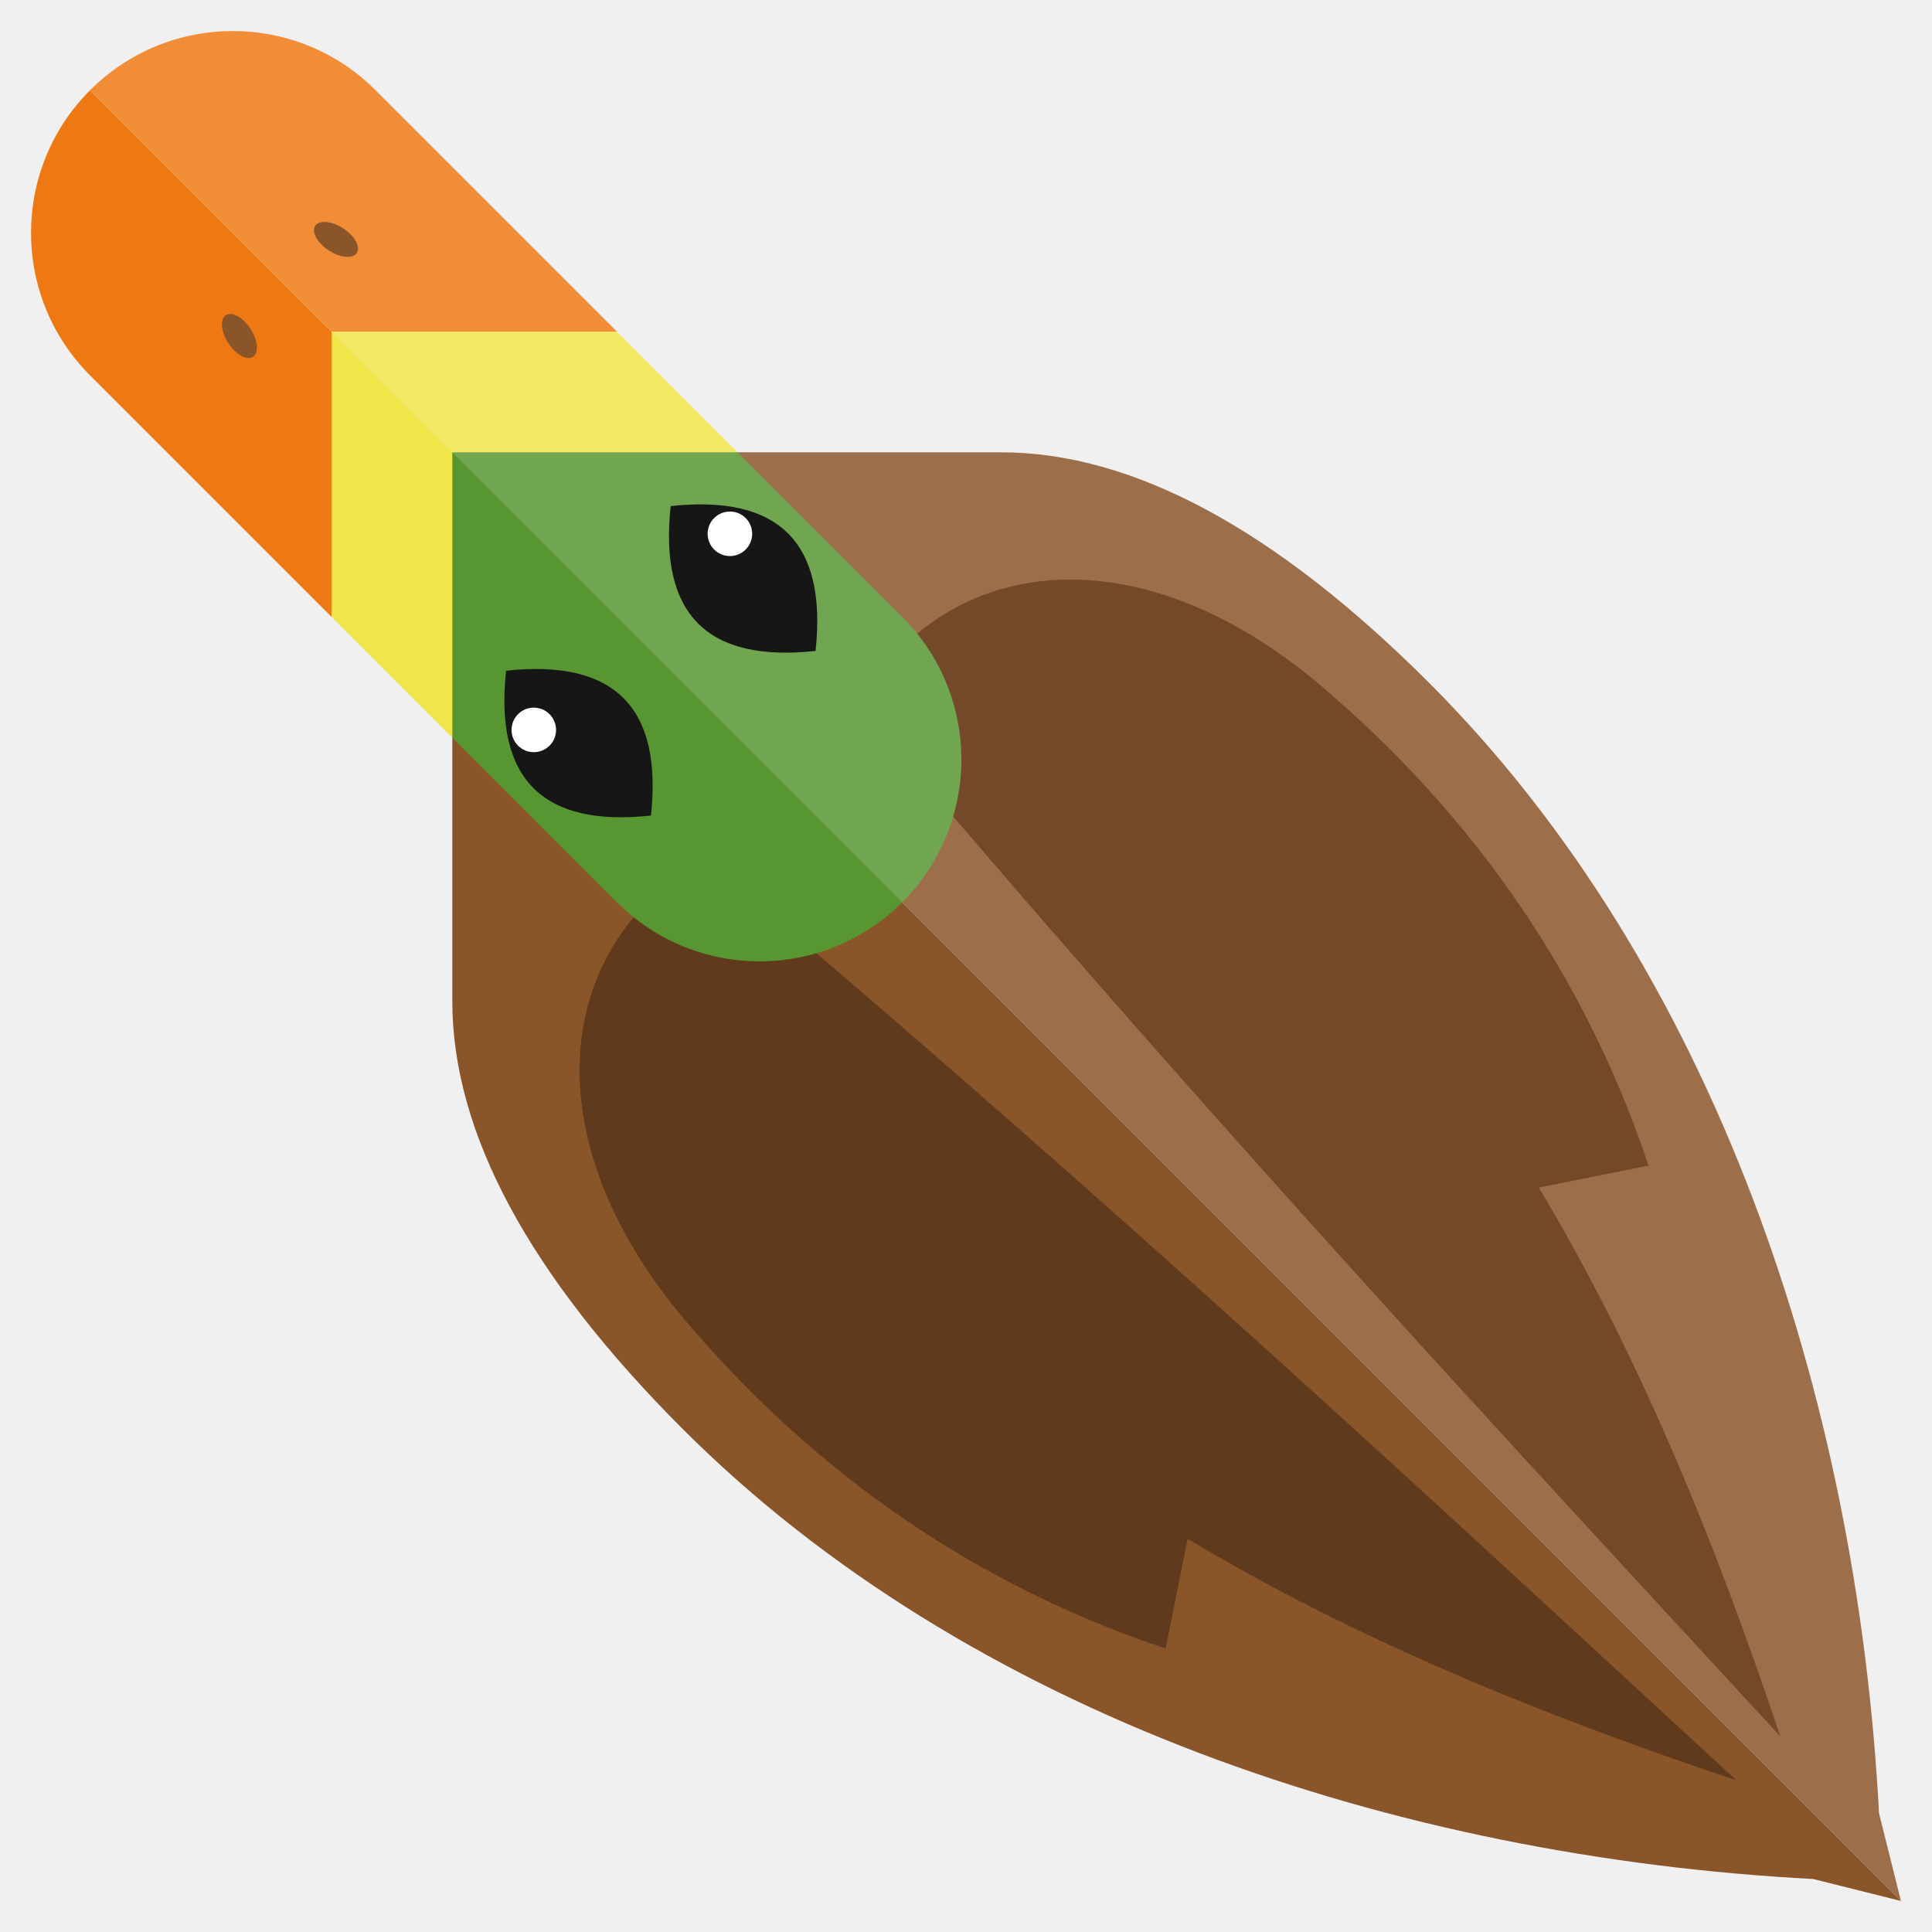
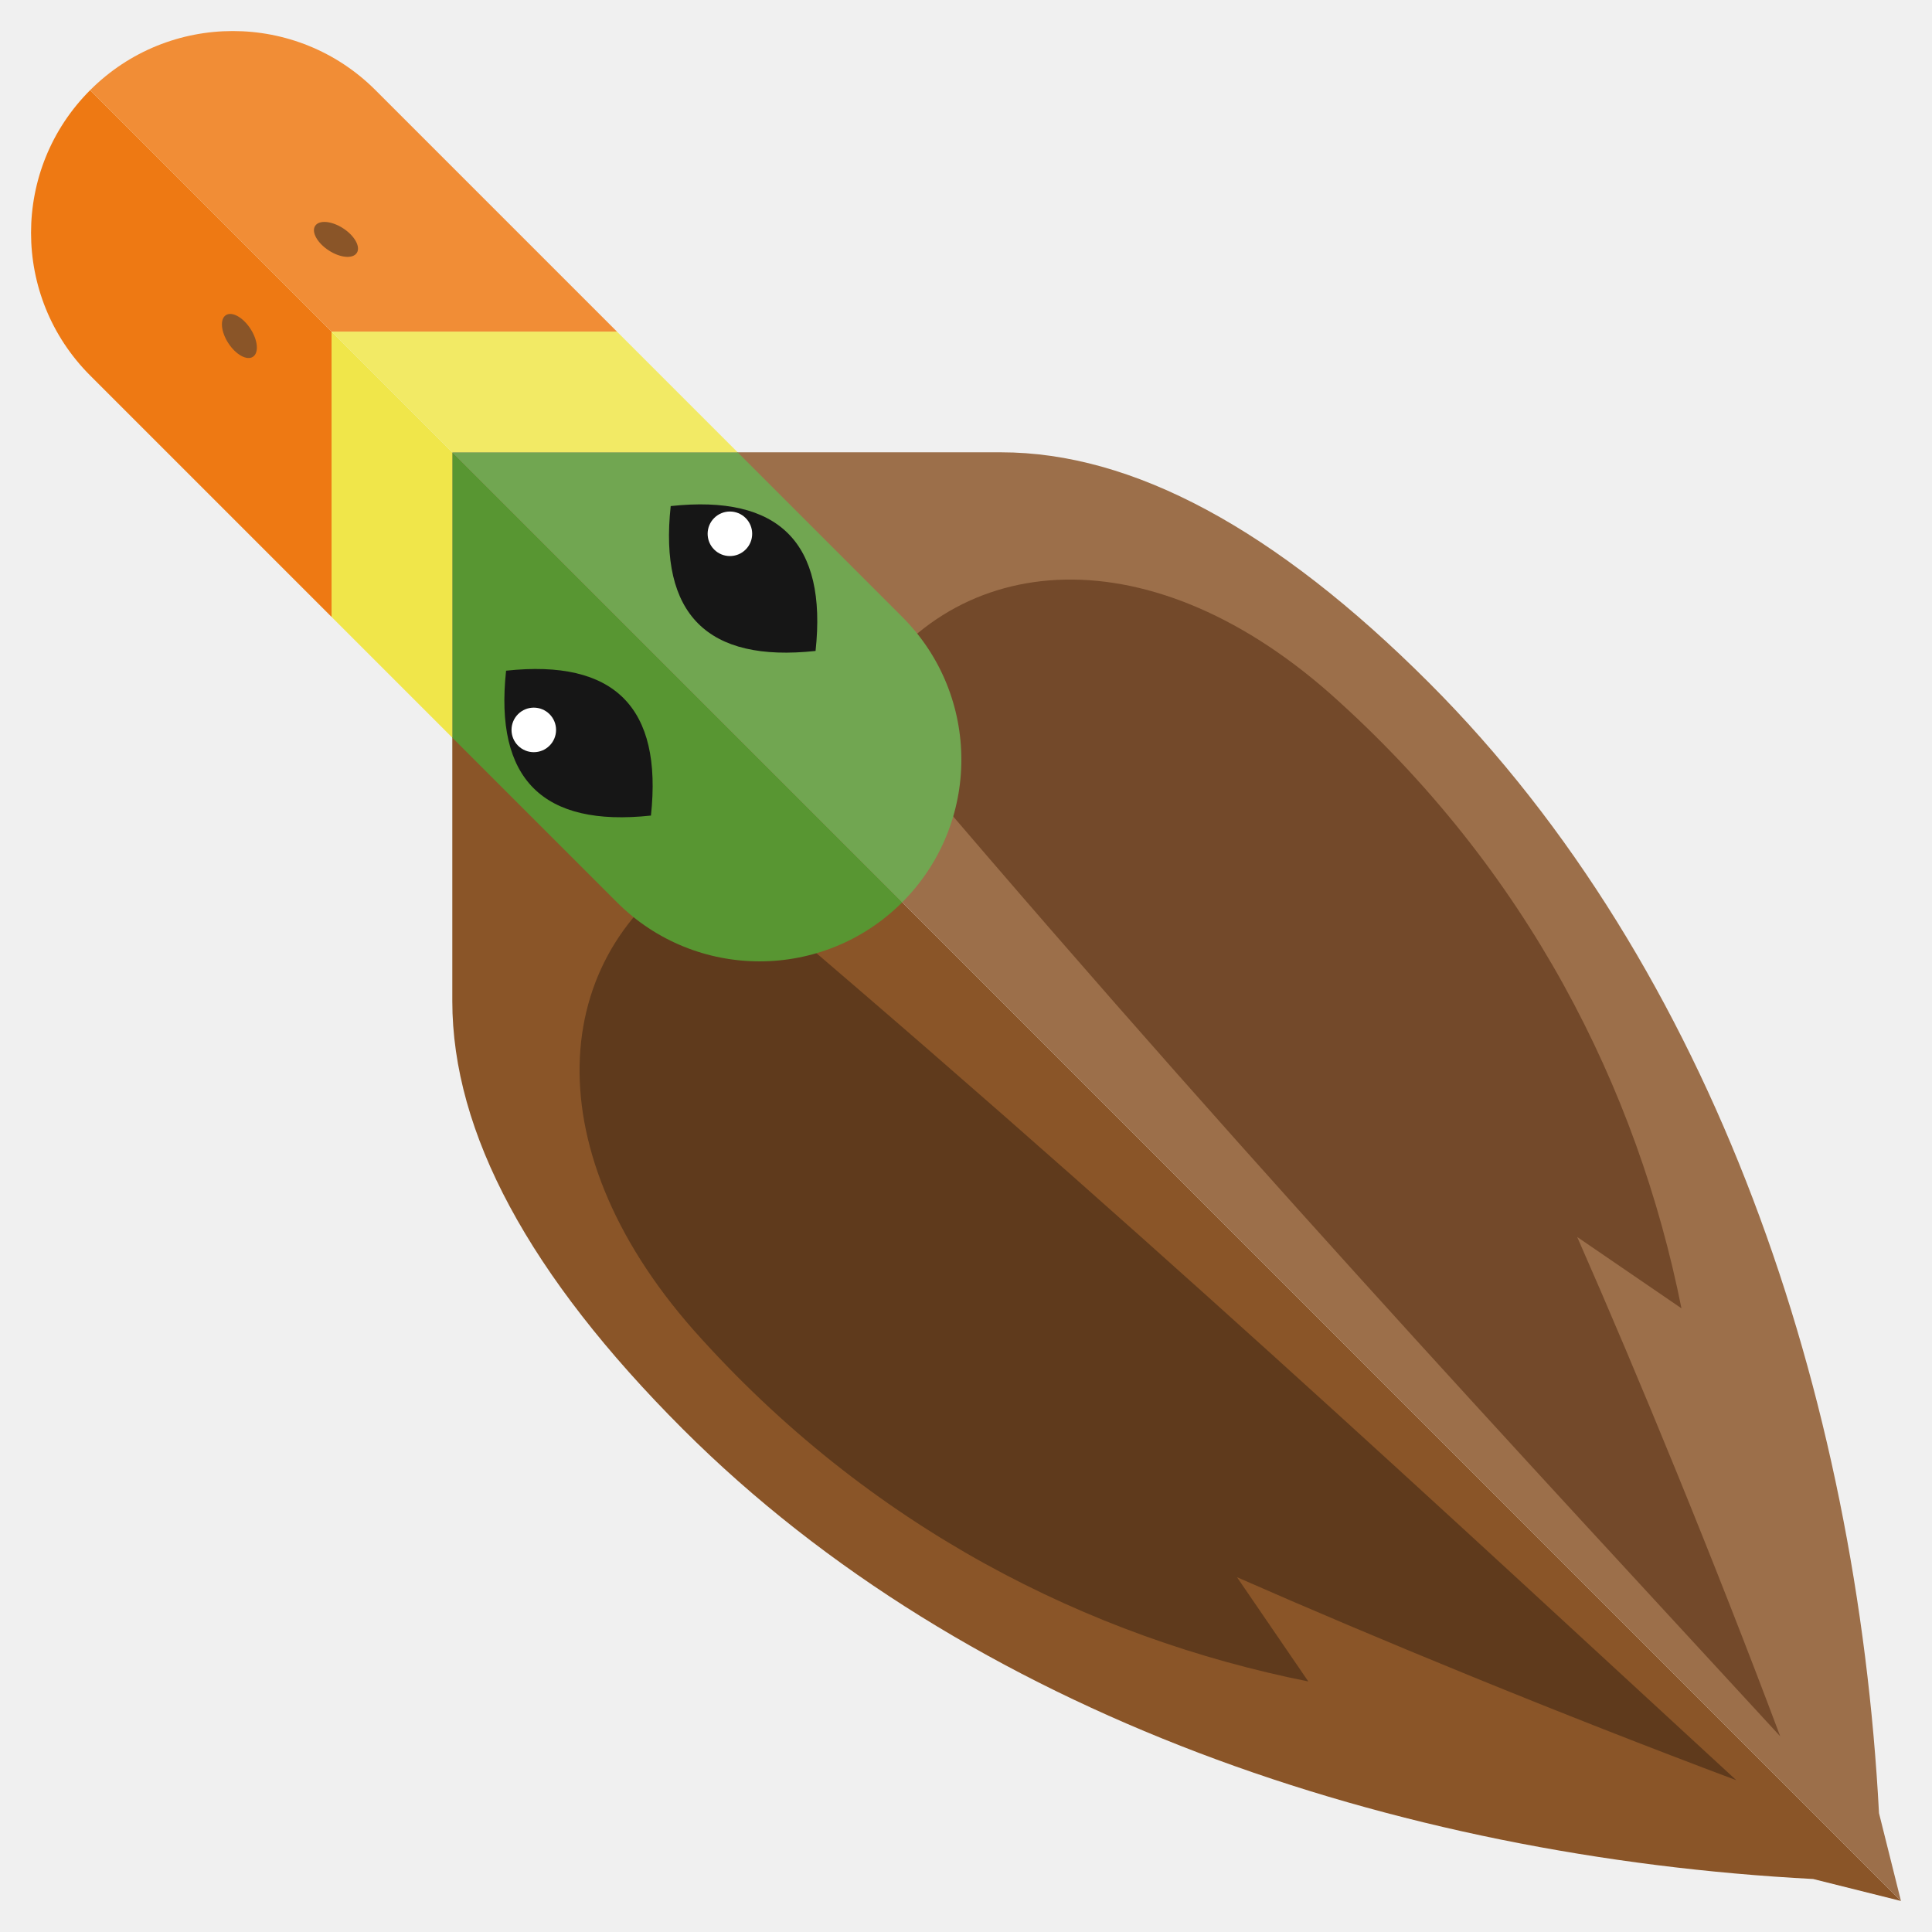
<svg xmlns="http://www.w3.org/2000/svg" viewBox="0 0 124.481 124.481" role="img" aria-labelledby="t">
  <g transform="translate(5.808,5.808) rotate(-45)">
    <path fill="#8a5528" transform="scale(-1,1)" d="M0,33 L25,58 C31,64 34,74 34,88 C34,114 21,140 3,160 L0,165 Z" />
    <path fill="#9c6f4a" d="M0,33 L25,58 C31,64 34,74 34,88 C34,114 21,140 3,160 L0,165 Z" />
-     <path fill="#5f3a1c" transform="scale(-1,1)" d="M7,63 C18,60 28,68 29,84 C30,98 27,110 22,120 L16,116 C13,128 8,140 2,152 C3,128 4,98 7,63 Z" />
-     <path fill="#73492a" d="M7,63 C18,60 28,68 29,84 C30,98 27,110 22,120 L16,116 C13,128 8,140 2,152 C3,128 4,98 7,63 Z" />
+     <path fill="#5f3a1c" transform="scale(-1,1)" d="M7,63 C18,60 28,68 29,84 C30,101 25,116 17,128 L15.5,120 C12,129 7,141 2,152 C3,128 4,98 7,63 Z" />
+     <path fill="#73492a" d="M7,63 C18,60 28,68 29,84 C30,101 25,116 17,128 L15.5,120 C12,129 7,141 2,152 C3,128 4,98 7,63 Z" />
    <path fill="#589632" transform="scale(-1,1)" d="M0,33 L13,46 L13,61 A13,13 0 0 1 0,74 Z" />
    <path fill="#71a651" d="M0,33 L13,46 L13,61 A13,13 0 0 1 0,74 Z" />
    <path fill="#f0e64a" transform="scale(-1,1)" d="M0,22 L13,35 L13,46 L0,33 Z" />
    <path fill="#f2ea65" d="M0,22 L13,35 L13,46 L0,33 Z" />
    <path fill="#ee7913" transform="scale(-1,1)" d="M0,0 A13,13 0 0 1 13,13 L13,35 L0,22 Z" />
    <path fill="#f18d36" d="M0,0 A13,13 0 0 1 13,13 L13,35 L0,22 Z" />
    <g>
      <ellipse fill="#8a5528" cx="4.4" cy="18" rx="0.85" ry="1.6" transform="rotate(-12 4.4 18)" />
    </g>
    <g transform="scale(-1,1)">
      <ellipse fill="#8a5528" cx="4.4" cy="18" rx="0.85" ry="1.6" transform="rotate(-12 4.4 18)" />
    </g>
    <path fill="#161616" transform="scale(-1,1)" d="M7.5,45.4 Q15.7,52 7.5,58.6 Q-0.7,52 7.5,45.4 Z" />
    <circle fill="#ffffff" transform="scale(-1,1)" cx="8.935" cy="49.36" r="1.435" />
    <path fill="#161616" d="M7.5,45.4 Q15.7,52 7.5,58.6 Q-0.7,52 7.5,45.4 Z" />
    <circle fill="#ffffff" cx="8.935" cy="49.36" r="1.435" />
  </g>
</svg>
